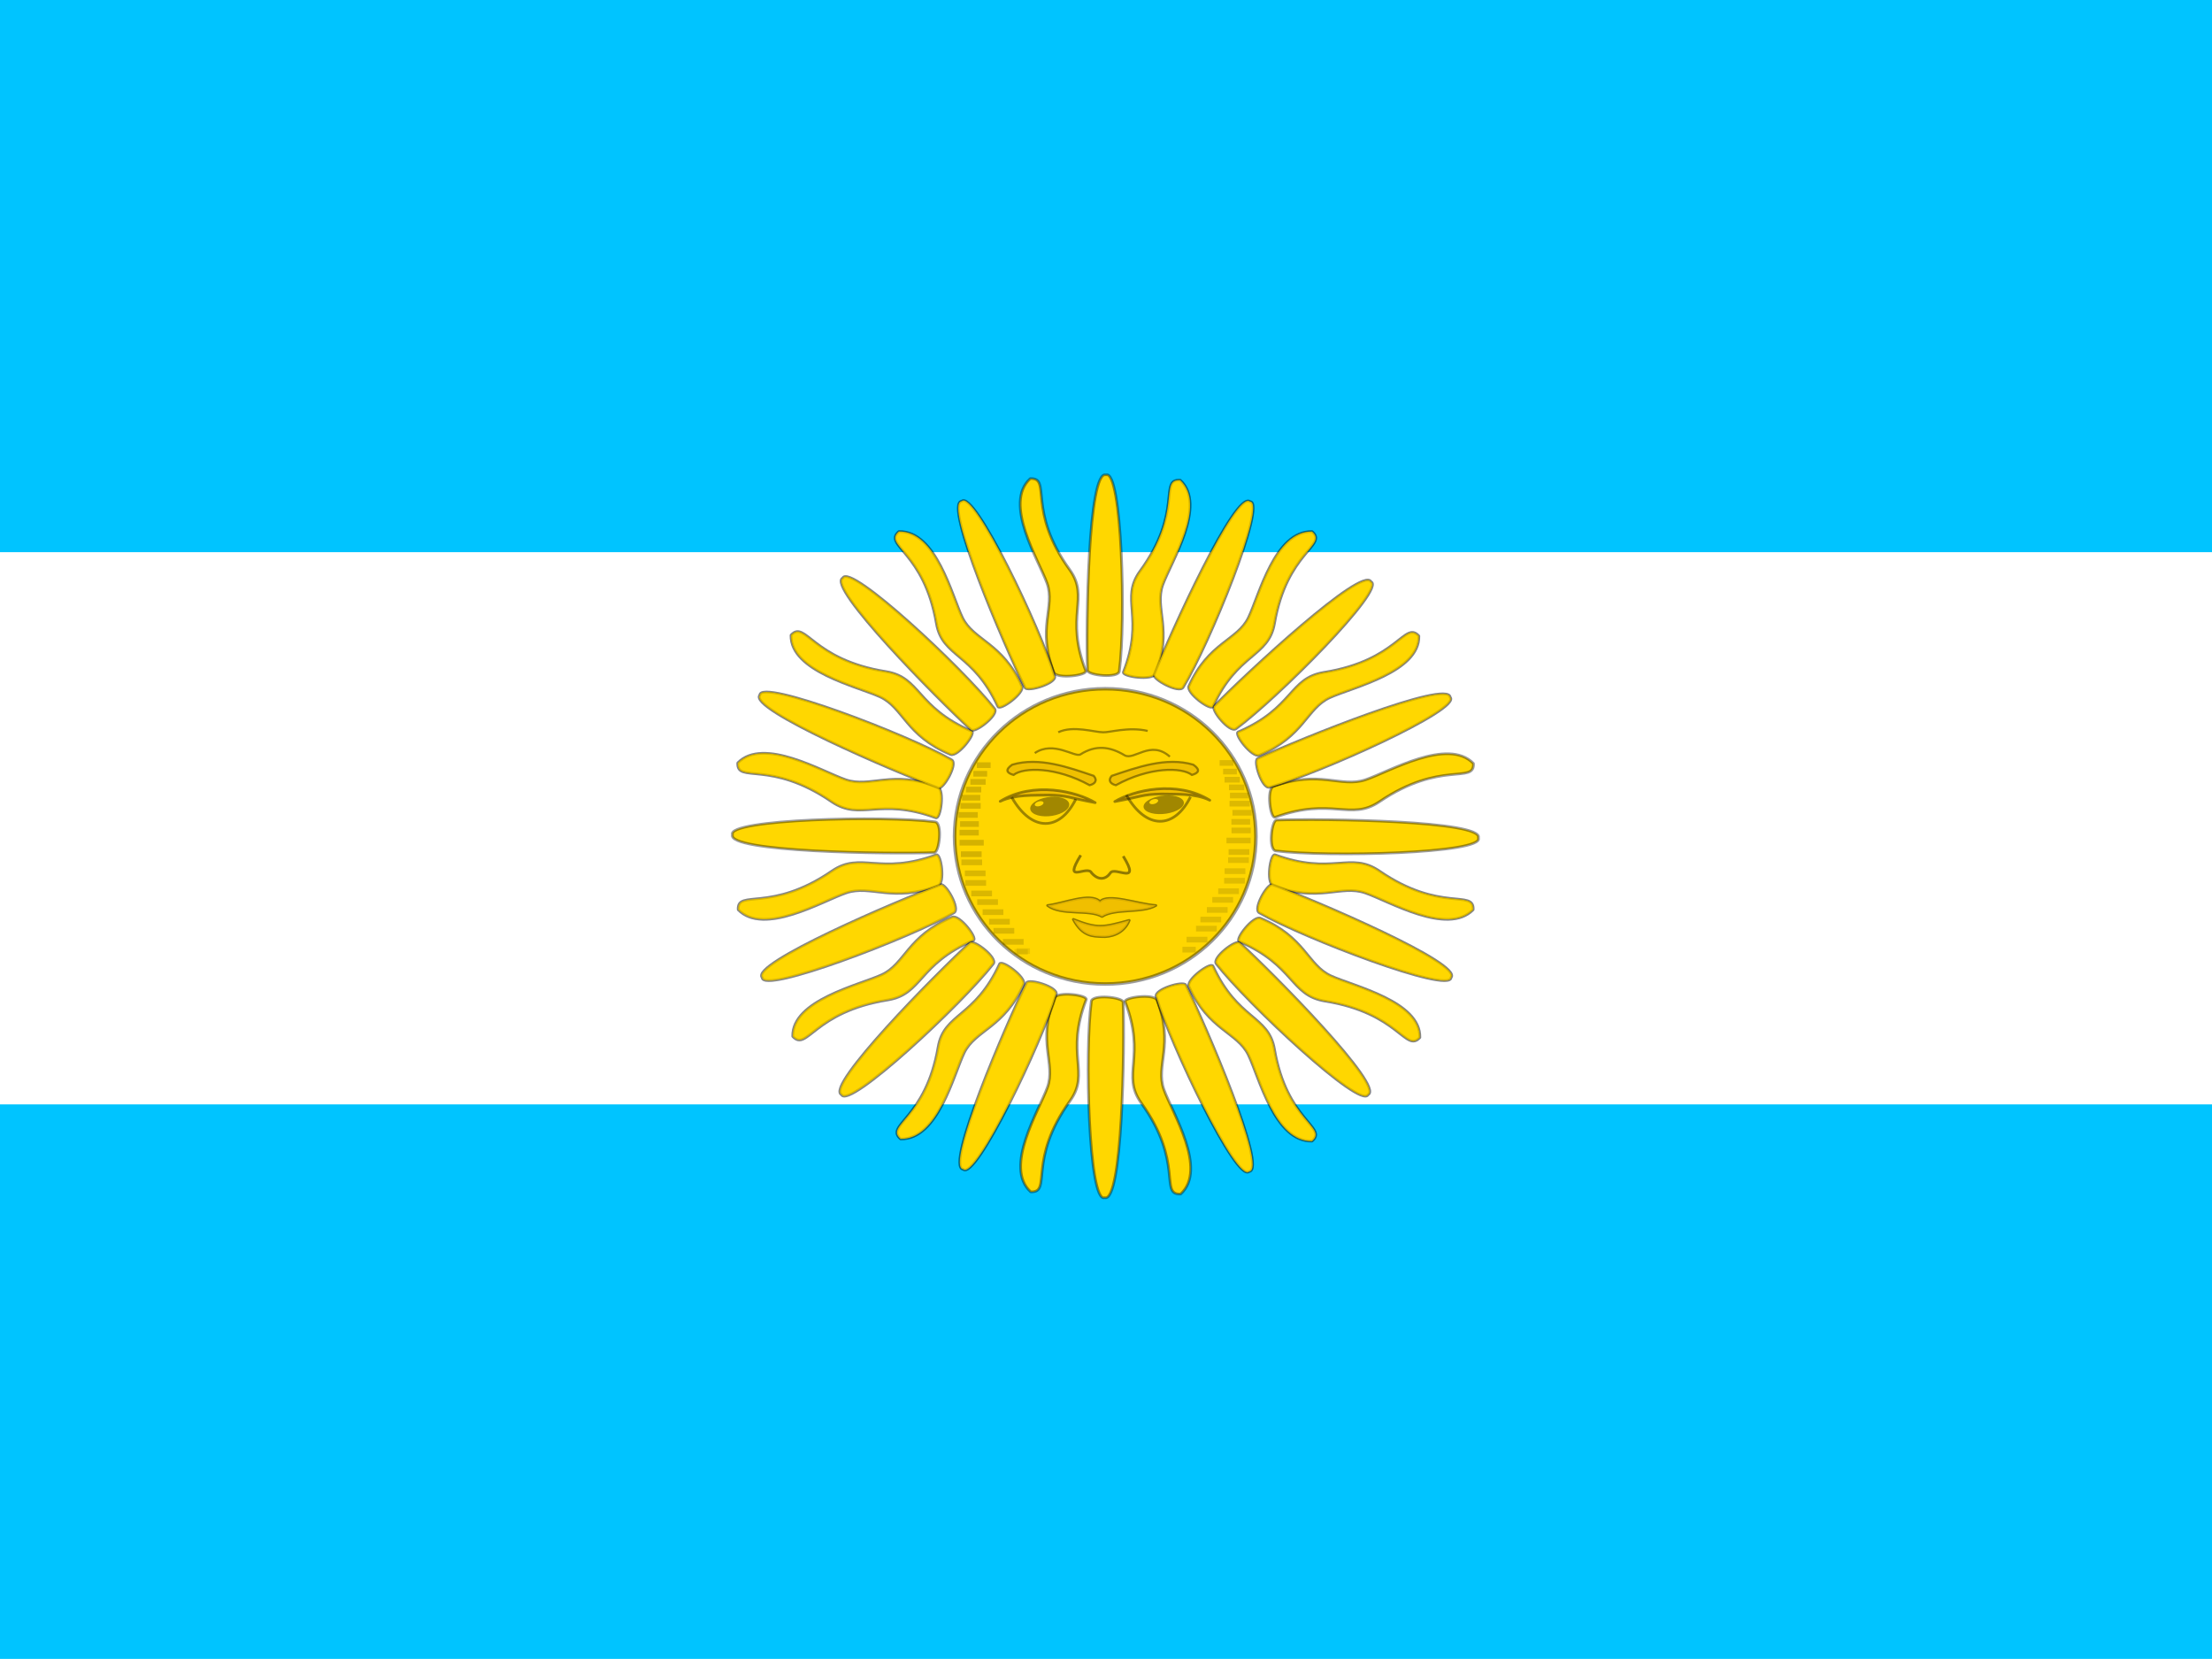
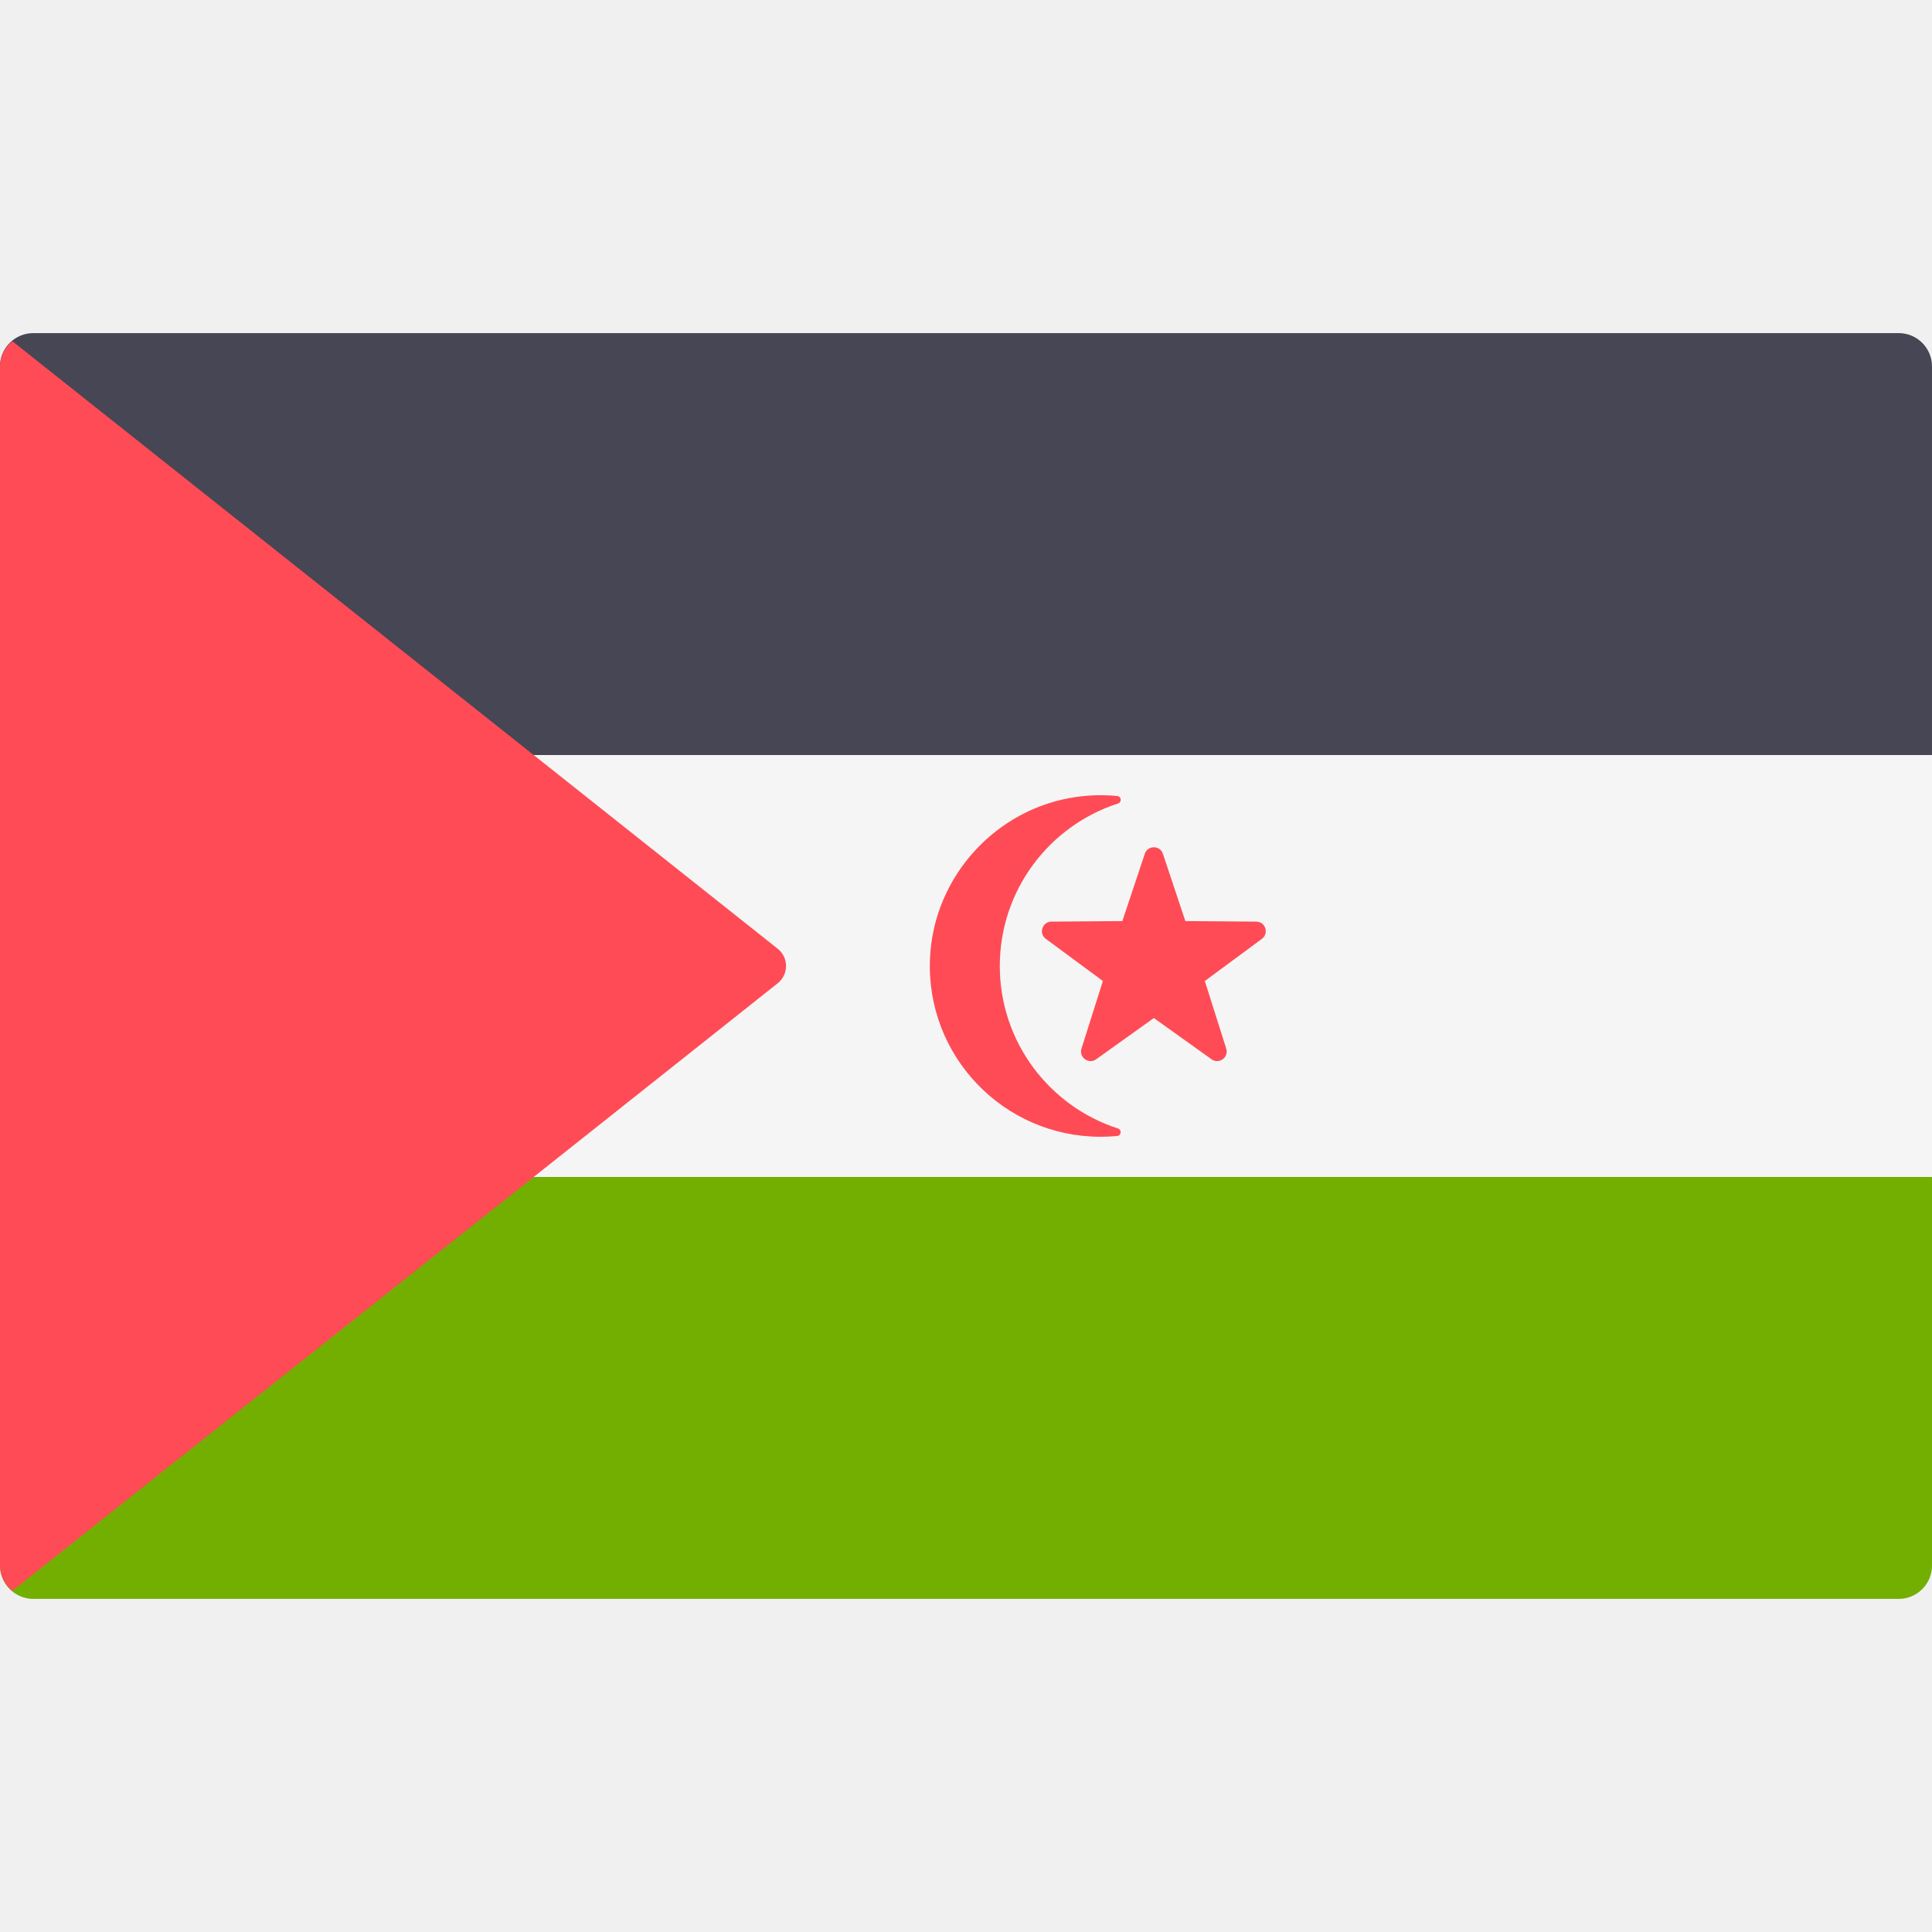
- <svg xmlns="http://www.w3.org/2000/svg" height="480" width="640">
-   <g fill-rule="evenodd" stroke-width="1pt">
-     <path fill="#00c4ff" d="M0-.01h640.003v160.43H0z" />
-     <path fill="#fff" d="M0 159.763h640.003v160.43H0z" />
-     <path fill="#00c4ff" d="M0 319.536h640.003v160.43H0z" />
+ <svg xmlns="http://www.w3.org/2000/svg" version="1.1" id="Layer_1" x="0px" y="0px" viewBox="0 0 512.001 512.001" style="enable-background:new 0 0 512.001 512.001;" xml:space="preserve">
+   <path style="fill:#464655;" d="M512,200.093H0V97.104c0-4.875,3.953-8.828,8.828-8.828h494.345c4.875,0,8.828,3.953,8.828,8.828  L512,200.093L512,200.093z" />
+   <path style="fill:#73AF00;" d="M503.172,423.725H8.828c-4.875,0-8.828-3.953-8.828-8.828V311.909h512v102.988  C512,419.773,508.047,423.725,503.172,423.725z" />
+   <rect y="200.091" style="fill:#F5F5F5;" width="512" height="111.81" />
+   <g>
+     <path style="fill:#FF4B55;" d="M3.256,421.591l202.841-161.015c2.946-2.338,2.946-6.812,0-9.151L3.256,90.411   C1.311,92.03,0,94.376,0,97.104v317.793C0,417.626,1.311,419.972,3.256,421.591z" />
+     <path style="fill:#FF4B55;" d="M264.957,256.001c0-20.136,13.151-37.194,31.33-43.068c1.045-0.338,0.908-1.867-0.184-1.974   c-3.49-0.343-7.096-0.289-10.778,0.227c-21.354,2.997-37.828,21.055-38.858,42.593c-1.242,26.005,19.474,47.48,45.206,47.48   c1.489,0,2.959-0.074,4.41-0.215c1.097-0.107,1.24-1.641,0.191-1.98C278.102,293.186,264.957,276.131,264.957,256.001z" />
+     <path style="fill:#FF4B55;" d="M303.384,226.265l-5.946,17.83l-18.795,0.146c-2.433,0.019-3.443,3.124-1.485,4.569l15.119,11.165   l-5.67,17.92c-0.734,2.321,1.908,4.239,3.887,2.824l15.29-10.93l15.29,10.93c1.98,1.415,4.621-0.504,3.887-2.824l-5.67-17.92   l15.119-11.165c1.958-1.446,0.949-4.551-1.485-4.569l-18.795-0.146l-5.946-17.83C307.42,223.957,304.155,223.957,303.384,226.265z" />
  </g>
-   <path d="M382.49 221.33c0 14.564-11.864 26.37-26.5 26.37s-26.498-11.806-26.498-26.37 11.864-26.37 26.5-26.37 26.498 11.806 26.498 26.37z" stroke-opacity=".387" fill-rule="evenodd" transform="matrix(1.6452 0 0 1.62 -265.894 -116.567)" stroke="#000" stroke-width=".625" fill="#ffd600" />
-   <path d="M364.43 195.28c-4.34-1.05-8.785.422-10.185.318-1.925 0-6.79-1.68-10.185 0m-5.35 4.892c4.305-3.01 9.115 1.086 10.394.315 3.492-2.294 6.736-1.868 10.08.21 2.155 1.272 5.914-3.71 10.29.315" stroke-opacity=".387" transform="matrix(1.2703 0 0 1.231 -130.873 -28.912)" stroke="#000" stroke-width=".5" fill="none" />
-   <path d="M333.88 205.63c2.275-1.855 9.694-1.925 17.324 2.414 1.155-.28 1.89-1.084.945-2.204-5.74-1.995-12.425-4.515-18.585-2.625-1.68 1.19-1.26 1.96.315 2.415z" stroke-opacity=".387" fill-rule="evenodd" transform="matrix(1.2703 0 0 1.231 -130.873 -28.912)" stroke="#000" stroke-width=".5" fill="#efc000" />
-   <path d="M333.88 205.63c2.275-1.855 9.694-1.925 17.324 2.414 1.155-.28 1.89-1.084.945-2.204-5.74-1.995-12.425-4.515-18.585-2.625-1.68 1.19-1.26 1.96.315 2.415z" stroke-opacity=".387" fill-rule="evenodd" transform="matrix(-1.2703 0 0 1.231 768.984 -28.912)" stroke="#000" stroke-width=".5" fill="#efc000" />
-   <path stroke-linejoin="round" d="M330.84 211.83c7.525-4.83 17.464-2.31 21.63.315-6.09-1.155-6.196-1.68-10.606-1.785-3.115.106-7.7-.21-11.024 1.47z" stroke-opacity=".387" fill-rule="evenodd" transform="matrix(1.2703 0 0 1.231 -130.873 -28.912)" stroke="#000" stroke-width=".625" fill="#f0bf00" />
-   <path d="M348.06 211.3c-3.675 7.665-10.08 7.77-14.594-.42" stroke-opacity=".387" transform="matrix(1.2703 0 0 1.231 -130.873 -28.912)" stroke="#000" stroke-width=".625" fill="none" />
-   <path d="M308.78 234.09c-1.383 1.514-4.77 2.413-7.564 2.01s-3.937-1.96-2.553-3.474c1.384-1.514 4.77-2.413 7.565-2.01s3.937 1.96 2.553 3.474z" fill-rule="evenodd" fill-opacity=".368" />
-   <path d="M301.898 232.147c.143.353-.297.82-.984 1.045s-1.358.12-1.5-.23c-.144-.354.297-.822.983-1.046s1.36-.12 1.5.23z" fill-rule="evenodd" fill="gold" />
-   <path d="M349.18 224.5c-4.24 7.127 1.537 2.1 2.475 4.164 1.65 1.913 3.3 1.462 4.276 0 .977-1.65 7.128 3.113 2.927-3.938" stroke-opacity=".387" transform="matrix(1.2703 0 0 1.231 -130.873 -28.912)" stroke="#000" stroke-width=".625" fill="none" />
-   <path stroke-linejoin="round" d="M341.64 236.31c3.638-.413 9.753-3.188 11.93-.9 1.874-2.063 8.476.6 12.714.9-3.076 1.875-9.302.6-12.265 2.588-2.89-1.763-9.267-.15-12.38-2.588z" stroke-opacity=".387" transform="matrix(1.2703 0 0 1.231 -130.873 -28.912)" stroke="#000" stroke-linecap="round" stroke-width=".625" fill="none" />
-   <path stroke-linejoin="round" d="M347.5 239.58c5.514 2.25 6.752 1.913 12.716.225-1.238 3.264-4.398 3.95-6.19 3.826-1.857-.12-4.388.114-6.526-4.05z" stroke-opacity=".387" transform="matrix(1.2703 0 0 1.231 -130.873 -28.912)" stroke="#000" stroke-width=".625" fill="none" />
-   <path stroke-linejoin="round" d="M343.17 258.06c-3.977 10.41.38 15.358-1.567 20.964-1.874 5.398-10.025 18.776-3.82 24.59 4.93.227-.853-7.377 9.01-21.456 4.576-6.595-1.195-10.77 3.626-23.707.448-1.106-6.623-2.03-7.25-.39z" stroke-opacity=".387" fill-rule="evenodd" transform="matrix(1.2703 0 0 1.231 -130.873 -28.912)" stroke="#000" stroke-width=".625" fill="gold" />
-   <path stroke-linejoin="round" d="M342.97 258.16c-1.528 11.683-.62 47.577 3.037 46.14 4.05 1.306 4.583-35.162 4.212-45.945-.053-1.194-7.037-1.938-7.25-.195z" stroke-opacity=".387" fill-rule="evenodd" transform="matrix(1.2703 0 0 1.231 -119.922 -28.068)" stroke="#000" stroke-width=".625" fill="gold" />
-   <path stroke-linejoin="round" d="M343.17 258.06c-3.977 10.41.38 15.358-1.567 20.964-1.874 5.398-10.025 18.776-3.82 24.59 4.93.227-.853-7.377 9.01-21.456 4.576-6.595-1.195-10.77 3.626-23.707.448-1.106-6.623-2.03-7.25-.39z" stroke-opacity=".387" transform="matrix(-.908 -.861 -.8884 .88 837.014 353.18)" stroke="#000" stroke-width=".625" fill="none" />
-   <path stroke-linejoin="round" d="M343.17 258.06c-3.977 10.41.38 15.358-1.567 20.964-1.874 5.398-10.025 18.776-3.82 24.59 4.93.227-.853-7.377 9.01-21.456 4.576-6.595-1.195-10.77 3.626-23.707.448-1.106-6.623-2.03-7.25-.39z" stroke-opacity=".387" transform="matrix(.889 .8794 -.9075 .8614 204.616 -258.71)" stroke="#000" stroke-width=".625" fill="none" />
-   <path stroke-linejoin="round" d="M343.17 258.06c-3.977 10.41.38 15.358-1.567 20.964-1.874 5.398-10.025 18.776-3.82 24.59 4.93.227-.853-7.377 9.01-21.456 4.576-6.595-1.195-10.77 3.626-23.707.448-1.106-6.623-2.03-7.25-.39z" stroke-opacity=".387" transform="matrix(-.0073 -1.231 -1.2703 .007 601.74 676.9)" stroke="#000" stroke-width=".625" fill="none" />
-   <path stroke-linejoin="round" d="M342.97 258.16c-1.528 11.683-.62 47.577 3.037 46.14 4.05 1.306 4.583-35.162 4.212-45.945-.053-1.194-7.037-1.938-7.25-.195z" stroke-opacity=".387" transform="matrix(-1.1653 -.49 -.5057 1.1292 835.787 164.23)" stroke="#000" stroke-width=".625" fill="none" />
-   <path stroke-linejoin="round" d="M342.97 258.16c-1.528 11.683-.62 47.577 3.037 46.14 4.05 1.306 4.583-35.162 4.212-45.945-.053-1.194-7.037-1.938-7.25-.195z" stroke-opacity=".387" transform="matrix(-.905 -.864 -.8915 .877 827.91 348.79)" stroke="#000" stroke-width=".625" fill="none" />
-   <path stroke-linejoin="round" d="M342.97 258.16c-1.528 11.683-.62 47.577 3.037 46.14 4.05 1.306 4.583-35.162 4.212-45.945-.053-1.194-7.037-1.938-7.25-.195z" stroke-opacity=".387" transform="matrix(-.4964 -1.133 -1.1693 .481 748.115 528.492)" stroke="#000" stroke-width=".625" fill="none" />
-   <path d="M349.18 224.5c-4.24 7.127 1.537 2.1 2.475 4.164 1.65 1.913 3.3 1.462 4.276 0 .977-1.65 7.128 3.113 2.927-3.938" stroke-opacity=".082" transform="matrix(1.2703 0 0 1.231 -130.873 -28.912)" stroke="#000" stroke-width=".625" fill="none" />
-   <path stroke-linejoin="round" d="M341.64 236.31c3.638-.413 9.753-3.188 11.93-.9 1.874-2.063 8.476.6 12.714.9-3.076 1.875-9.302.6-12.265 2.588-2.89-1.763-9.267-.15-12.38-2.588z" stroke-opacity=".082" fill-rule="evenodd" transform="matrix(1.2703 0 0 1.231 -130.873 -28.912)" stroke="#000" stroke-linecap="round" stroke-width=".625" fill="#f0bf00" />
-   <path stroke-linejoin="round" d="M347.5 239.58c5.514 2.25 6.752 1.913 12.716.225-1.238 3.264-4.398 3.95-6.19 3.826-1.857-.12-4.388.114-6.526-4.05z" stroke-opacity=".082" fill-rule="evenodd" transform="matrix(1.2703 0 0 1.231 -130.873 -28.912)" stroke="#000" stroke-width=".625" fill="#f0bf00" />
-   <path stroke-linejoin="round" d="M343.17 258.06c-3.977 10.41.38 15.358-1.567 20.964-1.874 5.398-10.025 18.776-3.82 24.59 4.93.227-.853-7.377 9.01-21.456 4.576-6.595-1.195-10.77 3.626-23.707.448-1.106-6.623-2.03-7.25-.39z" stroke-opacity=".149" fill-rule="evenodd" transform="matrix(-.908 -.861 -.8884 .88 837.014 353.18)" stroke="#000" stroke-width=".625" fill="gold" />
-   <path stroke-linejoin="round" d="M343.17 258.06c-3.977 10.41.38 15.358-1.567 20.964-1.874 5.398-10.025 18.776-3.82 24.59 4.93.227-.853-7.377 9.01-21.456 4.576-6.595-1.195-10.77 3.626-23.707.448-1.106-6.623-2.03-7.25-.39z" stroke-opacity=".149" fill-rule="evenodd" transform="matrix(.889 .8794 -.9075 .8614 204.616 -258.71)" stroke="#000" stroke-width=".625" fill="gold" />
-   <path stroke-linejoin="round" d="M343.17 258.06c-3.977 10.41.38 15.358-1.567 20.964-1.874 5.398-10.025 18.776-3.82 24.59 4.93.227-.853-7.377 9.01-21.456 4.576-6.595-1.195-10.77 3.626-23.707.448-1.106-6.623-2.03-7.25-.39z" stroke-opacity=".149" fill-rule="evenodd" transform="matrix(-.0073 -1.231 -1.2703 .007 601.74 676.9)" stroke="#000" stroke-width=".625" fill="gold" />
-   <path stroke-linejoin="round" d="M342.97 258.16c-1.528 11.683-.62 47.577 3.037 46.14 4.05 1.306 4.583-35.162 4.212-45.945-.053-1.194-7.037-1.938-7.25-.195z" stroke-opacity=".149" fill-rule="evenodd" transform="matrix(-1.1653 -.49 -.5057 1.1292 835.787 164.23)" stroke="#000" stroke-width=".625" fill="gold" />
-   <path stroke-linejoin="round" d="M342.97 258.16c-1.528 11.683-.62 47.577 3.037 46.14 4.05 1.306 4.583-35.162 4.212-45.945-.053-1.194-7.037-1.938-7.25-.195z" stroke-opacity=".149" fill-rule="evenodd" transform="matrix(-.905 -.864 -.8915 .877 827.91 348.79)" stroke="#000" stroke-width=".625" fill="gold" />
-   <path stroke-linejoin="round" d="M342.97 258.16c-1.528 11.683-.62 47.577 3.037 46.14 4.05 1.306 4.583-35.162 4.212-45.945-.053-1.194-7.037-1.938-7.25-.195z" stroke-opacity=".149" fill-rule="evenodd" transform="matrix(-.4964 -1.133 -1.1693 .481 748.115 528.492)" stroke="#000" stroke-width=".625" fill="gold" />
-   <path stroke-linejoin="round" d="M342.97 258.16c-1.528 11.683-.62 47.577 3.037 46.14 4.05 1.306 4.583-35.162 4.212-45.945-.053-1.194-7.037-1.938-7.25-.195z" stroke-opacity=".387" fill-rule="evenodd" transform="matrix(0 -1.231 1.2703 0 41.183 668.378)" stroke="#000" stroke-width=".625" fill="gold" />
-   <path stroke-linejoin="round" d="M343.17 258.06c-3.977 10.41.38 15.358-1.567 20.964-1.874 5.398-10.025 18.776-3.82 24.59 4.93.227-.853-7.377 9.01-21.456 4.576-6.595-1.195-10.77 3.626-23.707.448-1.106-6.623-2.03-7.25-.39z" stroke-opacity=".387" fill-rule="evenodd" transform="matrix(-1.2703 0 0 1.231 770.68 -28.276)" stroke="#000" stroke-width=".625" fill="gold" />
-   <path stroke-linejoin="round" d="M343.17 258.06c-3.977 10.41.38 15.358-1.567 20.964-1.874 5.398-10.025 18.776-3.82 24.59 4.93.227-.853-7.377 9.01-21.456 4.576-6.595-1.195-10.77 3.626-23.707.448-1.106-6.623-2.03-7.25-.39z" stroke-opacity=".387" fill-rule="evenodd" transform="matrix(.908 -.861 .8884 .88 -196.843 353.81)" stroke="#000" stroke-width=".625" fill="gold" />
-   <path stroke-linejoin="round" d="M343.17 258.06c-3.977 10.41.38 15.358-1.567 20.964-1.874 5.398-10.025 18.776-3.82 24.59 4.93.227-.853-7.377 9.01-21.456 4.576-6.595-1.195-10.77 3.626-23.707.448-1.106-6.623-2.03-7.25-.39z" stroke-opacity=".387" fill-rule="evenodd" transform="matrix(-.889 .8794 .9075 .8614 435.564 -258.39)" stroke="#000" stroke-width=".625" fill="gold" />
-   <path stroke-linejoin="round" d="M343.17 258.06c-3.977 10.41.38 15.358-1.567 20.964-1.874 5.398-10.025 18.776-3.82 24.59 4.93.227-.853-7.377 9.01-21.456 4.576-6.595-1.195-10.77 3.626-23.707.448-1.106-6.623-2.03-7.25-.39z" stroke-opacity=".387" fill-rule="evenodd" transform="matrix(.0073 -1.231 1.2703 .007 38.068 676.9)" stroke="#000" stroke-width=".625" fill="gold" />
-   <path stroke-linejoin="round" d="M342.97 258.16c-1.528 11.683-.62 47.577 3.037 46.14 4.05 1.306 4.583-35.162 4.212-45.945-.053-1.194-7.037-1.938-7.25-.195z" stroke-opacity=".387" fill-rule="evenodd" transform="matrix(1.1653 -.49 .5057 1.1292 -195.68 164.874)" stroke="#000" stroke-width=".625" fill="gold" />
-   <path stroke-linejoin="round" d="M342.97 258.16c-1.528 11.683-.62 47.577 3.037 46.14 4.05 1.306 4.583-35.162 4.212-45.945-.053-1.194-7.037-1.938-7.25-.195z" stroke-opacity=".387" fill-rule="evenodd" transform="matrix(.905 -.864 .8915 .877 -188.602 348.79)" stroke="#000" stroke-width=".625" fill="gold" />
-   <path stroke-linejoin="round" d="M342.97 258.16c-1.528 11.683-.62 47.577 3.037 46.14 4.05 1.306 4.583-35.162 4.212-45.945-.053-1.194-7.037-1.938-7.25-.195z" stroke-opacity=".387" fill-rule="evenodd" transform="matrix(.4964 -1.133 1.1693 .481 -107.76 528.492)" stroke="#000" stroke-width=".625" fill="gold" />
-   <path stroke-linejoin="round" d="M343.17 258.06c-3.977 10.41.38 15.358-1.567 20.964-1.874 5.398-10.025 18.776-3.82 24.59 4.93.227-.853-7.377 9.01-21.456 4.576-6.595-1.195-10.77 3.626-23.707.448-1.106-6.623-2.03-7.25-.39z" stroke-opacity=".149" fill-rule="evenodd" transform="matrix(.908 -.861 .8884 .88 -196.843 353.81)" stroke="#000" stroke-width=".625" fill="gold" />
-   <path stroke-linejoin="round" d="M343.17 258.06c-3.977 10.41.38 15.358-1.567 20.964-1.874 5.398-10.025 18.776-3.82 24.59 4.93.227-.853-7.377 9.01-21.456 4.576-6.595-1.195-10.77 3.626-23.707.448-1.106-6.623-2.03-7.25-.39z" stroke-opacity=".149" fill-rule="evenodd" transform="matrix(-.889 .8794 .9075 .8614 435.564 -258.39)" stroke="#000" stroke-width=".625" fill="gold" />
-   <path stroke-linejoin="round" d="M343.17 258.06c-3.977 10.41.38 15.358-1.567 20.964-1.874 5.398-10.025 18.776-3.82 24.59 4.93.227-.853-7.377 9.01-21.456 4.576-6.595-1.195-10.77 3.626-23.707.448-1.106-6.623-2.03-7.25-.39z" stroke-opacity=".149" fill-rule="evenodd" transform="matrix(.0073 -1.231 1.2703 .007 38.068 676.9)" stroke="#000" stroke-width=".625" fill="gold" />
-   <path stroke-linejoin="round" d="M342.97 258.16c-1.528 11.683-.62 47.577 3.037 46.14 4.05 1.306 4.583-35.162 4.212-45.945-.053-1.194-7.037-1.938-7.25-.195z" stroke-opacity=".149" fill-rule="evenodd" transform="matrix(1.1653 -.49 .5057 1.1292 -195.68 164.874)" stroke="#000" stroke-width=".625" fill="gold" />
-   <path stroke-linejoin="round" d="M342.97 258.16c-1.528 11.683-.62 47.577 3.037 46.14 4.05 1.306 4.583-35.162 4.212-45.945-.053-1.194-7.037-1.938-7.25-.195z" stroke-opacity=".149" fill-rule="evenodd" transform="matrix(.905 -.864 .8915 .877 -188.602 348.79)" stroke="#000" stroke-width=".625" fill="gold" />
-   <path stroke-linejoin="round" d="M342.97 258.16c-1.528 11.683-.62 47.577 3.037 46.14 4.05 1.306 4.583-35.162 4.212-45.945-.053-1.194-7.037-1.938-7.25-.195z" stroke-opacity=".149" fill-rule="evenodd" transform="matrix(.4964 -1.133 1.1693 .481 -107.76 528.492)" stroke="#000" stroke-width=".625" fill="gold" />
-   <path stroke-linejoin="round" d="M342.97 258.16c-1.528 11.683-.62 47.577 3.037 46.14 4.05 1.306 4.583-35.162 4.212-45.945-.053-1.194-7.037-1.938-7.25-.195z" stroke-opacity=".387" fill-rule="evenodd" transform="matrix(0 1.231 -1.2703 0 598.48 -184.42)" stroke="#000" stroke-width=".625" fill="gold" />
-   <path stroke-linejoin="round" d="M343.17 258.06c-3.977 10.41.38 15.358-1.567 20.964-1.874 5.398-10.025 18.776-3.82 24.59 4.93.227-.853-7.377 9.01-21.456 4.576-6.595-1.195-10.77 3.626-23.707.448-1.106-6.623-2.03-7.25-.39z" stroke-opacity=".387" fill-rule="evenodd" transform="matrix(1.2703 0 0 -1.231 -131 512.223)" stroke="#000" stroke-width=".625" fill="gold" />
-   <path stroke-linejoin="round" d="M343.17 258.06c-3.977 10.41.38 15.358-1.567 20.964-1.874 5.398-10.025 18.776-3.82 24.59 4.93.227-.853-7.377 9.01-21.456 4.576-6.595-1.195-10.77 3.626-23.707.448-1.106-6.623-2.03-7.25-.39z" stroke-opacity=".387" fill-rule="evenodd" transform="matrix(-.908 .861 -.8884 -.88 836.514 130.14)" stroke="#000" stroke-width=".625" fill="gold" />
-   <path stroke-linejoin="round" d="M343.17 258.06c-3.977 10.41.38 15.358-1.567 20.964-1.874 5.398-10.025 18.776-3.82 24.59 4.93.227-.853-7.377 9.01-21.456 4.576-6.595-1.195-10.77 3.626-23.707.448-1.106-6.623-2.03-7.25-.39z" stroke-opacity=".387" fill-rule="evenodd" transform="matrix(.889 -.8794 -.9075 -.8614 204.116 742.347)" stroke="#000" stroke-width=".625" fill="gold" />
-   <path stroke-linejoin="round" d="M343.17 258.06c-3.977 10.41.38 15.358-1.567 20.964-1.874 5.398-10.025 18.776-3.82 24.59 4.93.227-.853-7.377 9.01-21.456 4.576-6.595-1.195-10.77 3.626-23.707.448-1.106-6.623-2.03-7.25-.39z" stroke-opacity=".387" fill-rule="evenodd" transform="matrix(-.0073 1.231 -1.2703 -.007 601.612 -192.956)" stroke="#000" stroke-width=".625" fill="gold" />
-   <path stroke-linejoin="round" d="M342.97 258.16c-1.528 11.683-.62 47.577 3.037 46.14 4.05 1.306 4.583-35.162 4.212-45.945-.053-1.194-7.037-1.938-7.25-.195z" stroke-opacity=".387" fill-rule="evenodd" transform="matrix(-1.1653 .49 -.5057 -1.1292 835.352 319.092)" stroke="#000" stroke-width=".625" fill="gold" />
-   <path stroke-linejoin="round" d="M342.97 258.16c-1.528 11.683-.62 47.577 3.037 46.14 4.05 1.306 4.583-35.162 4.212-45.945-.053-1.194-7.037-1.938-7.25-.195z" stroke-opacity=".387" fill-rule="evenodd" transform="matrix(-.905 .864 -.8915 -.877 828.282 135.16)" stroke="#000" stroke-width=".625" fill="gold" />
-   <path stroke-linejoin="round" d="M342.97 258.16c-1.528 11.683-.62 47.577 3.037 46.14 4.05 1.306 4.583-35.162 4.212-45.945-.053-1.194-7.037-1.938-7.25-.195z" stroke-opacity=".387" fill-rule="evenodd" transform="matrix(-.4964 1.133 -1.1693 -.481 747.437 -44.55)" stroke="#000" stroke-width=".625" fill="gold" />
-   <path stroke-linejoin="round" d="M343.17 258.06c-3.977 10.41.38 15.358-1.567 20.964-1.874 5.398-10.025 18.776-3.82 24.59 4.93.227-.853-7.377 9.01-21.456 4.576-6.595-1.195-10.77 3.626-23.707.448-1.106-6.623-2.03-7.25-.39z" stroke-opacity=".149" fill-rule="evenodd" transform="matrix(-.908 .861 -.8884 -.88 836.514 130.14)" stroke="#000" stroke-width=".625" fill="gold" />
-   <path stroke-linejoin="round" d="M343.17 258.06c-3.977 10.41.38 15.358-1.567 20.964-1.874 5.398-10.025 18.776-3.82 24.59 4.93.227-.853-7.377 9.01-21.456 4.576-6.595-1.195-10.77 3.626-23.707.448-1.106-6.623-2.03-7.25-.39z" stroke-opacity=".149" fill-rule="evenodd" transform="matrix(.889 -.8794 -.9075 -.8614 204.116 742.347)" stroke="#000" stroke-width=".625" fill="gold" />
-   <path stroke-linejoin="round" d="M343.17 258.06c-3.977 10.41.38 15.358-1.567 20.964-1.874 5.398-10.025 18.776-3.82 24.59 4.93.227-.853-7.377 9.01-21.456 4.576-6.595-1.195-10.77 3.626-23.707.448-1.106-6.623-2.03-7.25-.39z" stroke-opacity=".149" fill-rule="evenodd" transform="matrix(-.0073 1.231 -1.2703 -.007 601.612 -192.956)" stroke="#000" stroke-width=".625" fill="gold" />
-   <path stroke-linejoin="round" d="M342.97 258.16c-1.528 11.683-.62 47.577 3.037 46.14 4.05 1.306 4.583-35.162 4.212-45.945-.053-1.194-7.037-1.938-7.25-.195z" stroke-opacity=".149" fill-rule="evenodd" transform="matrix(-1.1653 .49 -.5057 -1.1292 835.352 319.092)" stroke="#000" stroke-width=".625" fill="gold" />
-   <path stroke-linejoin="round" d="M342.97 258.16c-1.528 11.683-.62 47.577 3.037 46.14 4.05 1.306 4.583-35.162 4.212-45.945-.053-1.194-7.037-1.938-7.25-.195z" stroke-opacity=".149" fill-rule="evenodd" transform="matrix(-.905 .864 -.8915 -.877 828.282 135.16)" stroke="#000" stroke-width=".625" fill="gold" />
-   <path stroke-linejoin="round" d="M342.97 258.16c-1.528 11.683-.62 47.577 3.037 46.14 4.05 1.306 4.583-35.162 4.212-45.945-.053-1.194-7.037-1.938-7.25-.195z" stroke-opacity=".149" fill-rule="evenodd" transform="matrix(-.4964 1.133 -1.1693 -.481 747.437 -44.55)" stroke="#000" stroke-width=".625" fill="gold" />
-   <path stroke-linejoin="round" d="M342.97 258.16c-1.528 11.683-.62 47.577 3.037 46.14 4.05 1.306 4.583-35.162 4.212-45.945-.053-1.194-7.037-1.938-7.25-.195z" stroke-opacity=".387" fill-rule="evenodd" transform="matrix(-1.2703 0 0 -1.231 759.526 511.997)" stroke="#000" stroke-width=".625" fill="gold" />
-   <path stroke-linejoin="round" d="M343.17 258.06c-3.977 10.41.38 15.358-1.567 20.964-1.874 5.398-10.025 18.776-3.82 24.59 4.93.227-.853-7.377 9.01-21.456 4.576-6.595-1.195-10.77 3.626-23.707.448-1.106-6.623-2.03-7.25-.39z" stroke-opacity=".387" fill-rule="evenodd" transform="matrix(0 1.231 1.2703 0 40.634 -194.91)" stroke="#000" stroke-width=".625" fill="gold" />
-   <path stroke-linejoin="round" d="M343.17 258.06c-3.977 10.41.38 15.358-1.567 20.964-1.874 5.398-10.025 18.776-3.82 24.59 4.93.227-.853-7.377 9.01-21.456 4.576-6.595-1.195-10.77 3.626-23.707.448-1.106-6.623-2.03-7.25-.39z" stroke-opacity=".387" fill-rule="evenodd" transform="matrix(-.8884 -.88 .908 -.861 434.918 742.67)" stroke="#000" stroke-width=".625" fill="gold" />
-   <path stroke-linejoin="round" d="M343.17 258.06c-3.977 10.41.38 15.358-1.567 20.964-1.874 5.398-10.025 18.776-3.82 24.59 4.93.227-.853-7.377 9.01-21.456 4.576-6.595-1.195-10.77 3.626-23.707.448-1.106-6.623-2.03-7.25-.39z" stroke-opacity=".387" fill-rule="evenodd" transform="matrix(.9075 .8614 .889 -.8794 -196.835 129.834)" stroke="#000" stroke-width=".625" fill="gold" />
-   <path stroke-linejoin="round" d="M343.17 258.06c-3.977 10.41.38 15.358-1.567 20.964-1.874 5.398-10.025 18.776-3.82 24.59 4.93.227-.853-7.377 9.01-21.456 4.576-6.595-1.195-10.77 3.626-23.707.448-1.106-6.623-2.03-7.25-.39z" stroke-opacity=".387" fill-rule="evenodd" transform="matrix(-1.2703 -.007 .0073 -1.231 768.322 515.032)" stroke="#000" stroke-width=".625" fill="gold" />
-   <path stroke-linejoin="round" d="M342.97 258.16c-1.528 11.683-.62 47.577 3.037 46.14 4.05 1.306 4.583-35.162 4.212-45.945-.053-1.194-7.037-1.938-7.25-.195z" stroke-opacity=".387" fill-rule="evenodd" transform="matrix(-.5057 -1.1292 1.1653 -.49 239.93 741.54)" stroke="#000" stroke-width=".625" fill="gold" />
-   <path stroke-linejoin="round" d="M342.97 258.16c-1.528 11.683-.62 47.577 3.037 46.14 4.05 1.306 4.583-35.162 4.212-45.945-.053-1.194-7.037-1.938-7.25-.195z" stroke-opacity=".387" fill-rule="evenodd" transform="matrix(-.8915 -.877 .905 -.864 429.72 734.68)" stroke="#000" stroke-width=".625" fill="gold" />
-   <path stroke-linejoin="round" d="M342.97 258.16c-1.528 11.683-.62 47.577 3.037 46.14 4.05 1.306 4.583-35.162 4.212-45.945-.053-1.194-7.037-1.938-7.25-.195z" stroke-opacity=".387" fill-rule="evenodd" transform="matrix(-1.1693 -.481 .4964 -1.133 615.186 656.337)" stroke="#000" stroke-width=".625" fill="gold" />
-   <path stroke-linejoin="round" d="M343.17 258.06c-3.977 10.41.38 15.358-1.567 20.964-1.874 5.398-10.025 18.776-3.82 24.59 4.93.227-.853-7.377 9.01-21.456 4.576-6.595-1.195-10.77 3.626-23.707.448-1.106-6.623-2.03-7.25-.39z" stroke-opacity=".149" fill-rule="evenodd" transform="matrix(-.8884 -.88 .908 -.861 434.918 742.67)" stroke="#000" stroke-width=".625" fill="gold" />
-   <path stroke-linejoin="round" d="M343.17 258.06c-3.977 10.41.38 15.358-1.567 20.964-1.874 5.398-10.025 18.776-3.82 24.59 4.93.227-.853-7.377 9.01-21.456 4.576-6.595-1.195-10.77 3.626-23.707.448-1.106-6.623-2.03-7.25-.39z" stroke-opacity=".149" fill-rule="evenodd" transform="matrix(.9075 .8614 .889 -.8794 -196.835 129.834)" stroke="#000" stroke-width=".625" fill="gold" />
-   <path stroke-linejoin="round" d="M343.17 258.06c-3.977 10.41.38 15.358-1.567 20.964-1.874 5.398-10.025 18.776-3.82 24.59 4.93.227-.853-7.377 9.01-21.456 4.576-6.595-1.195-10.77 3.626-23.707.448-1.106-6.623-2.03-7.25-.39z" stroke-opacity=".149" fill-rule="evenodd" transform="matrix(-1.2703 -.007 .0073 -1.231 768.322 515.032)" stroke="#000" stroke-width=".625" fill="gold" />
-   <path stroke-linejoin="round" d="M342.97 258.16c-1.528 11.683-.62 47.577 3.037 46.14 4.05 1.306 4.583-35.162 4.212-45.945-.053-1.194-7.037-1.938-7.25-.195z" stroke-opacity=".149" fill-rule="evenodd" transform="matrix(-.5057 -1.1292 1.1653 -.49 239.93 741.54)" stroke="#000" stroke-width=".625" fill="gold" />
-   <path stroke-linejoin="round" d="M342.97 258.16c-1.528 11.683-.62 47.577 3.037 46.14 4.05 1.306 4.583-35.162 4.212-45.945-.053-1.194-7.037-1.938-7.25-.195z" stroke-opacity=".149" fill-rule="evenodd" transform="matrix(-.8915 -.877 .905 -.864 429.72 734.68)" stroke="#000" stroke-width=".625" fill="gold" />
-   <path stroke-linejoin="round" d="M342.97 258.16c-1.528 11.683-.62 47.577 3.037 46.14 4.05 1.306 4.583-35.162 4.212-45.945-.053-1.194-7.037-1.938-7.25-.195z" stroke-opacity=".149" fill-rule="evenodd" transform="matrix(-1.1693 -.481 .4964 -1.133 615.186 656.337)" stroke="#000" stroke-width=".625" fill="gold" />
-   <path d="M328.14 202.55h-3.15" stroke-opacity=".171" transform="matrix(1.2703 0 0 1.231 -130.216 -27.957)" stroke="#000" stroke-width="1pt" fill="none" />
-   <path d="M328.14 202.55h-3.15" stroke-opacity=".171" transform="matrix(1.2703 0 0 1.231 -131.217 -25.465)" stroke="#000" stroke-width="1pt" fill="none" />
-   <path d="M328.14 202.55h-3.15" stroke-opacity=".171" transform="matrix(1.4064 0 0 1.231 -176.307 -23.11)" stroke="#000" stroke-width="1pt" fill="none" />
-   <path d="M328.14 202.55h-3.15" stroke-opacity=".171" transform="matrix(1.4064 0 0 1.231 -177.588 -20.892)" stroke="#000" stroke-width="1pt" fill="none" />
-   <path d="M328.14 202.55h-3.15" stroke-opacity=".171" transform="matrix(1.6786 0 0 1.231 -267.194 -18.537)" stroke="#000" stroke-width="1pt" fill="none" />
-   <path d="M328.14 202.55h-3.15" stroke-opacity=".171" transform="matrix(1.86 0 0 1.231 -326.593 -16.183)" stroke="#000" stroke-width="1pt" fill="none" />
-   <path d="M328.14 202.55h-3.15" stroke-opacity=".171" transform="matrix(1.7693 0 0 1.231 -297.676 -13.552)" stroke="#000" stroke-width="1pt" fill="none" />
-   <path d="M328.14 202.55h-3.15" stroke-opacity=".171" transform="matrix(1.724 0 0 1.231 -282.503 -10.92)" stroke="#000" stroke-width="1pt" fill="none" />
-   <path d="M328.14 202.55h-3.15" stroke-opacity=".171" transform="matrix(1.7693 0 0 1.231 -297.39 -8.426)" stroke="#000" stroke-width="1pt" fill="none" />
-   <path d="M328.14 202.55h-3.15" stroke-opacity=".171" transform="matrix(2.223 0 0 1.231 -444.825 -5.517)" stroke="#000" stroke-width="1pt" fill="none" />
-   <path d="M328.14 202.55h-3.15" stroke-opacity=".171" transform="matrix(1.9053 0 0 1.231 -341.188 -2.192)" stroke="#000" stroke-width="1pt" fill="none" />
-   <path d="M328.14 202.55h-3.15" stroke-opacity=".078" transform="matrix(1.9053 0 0 1.231 -341.045 .162)" stroke="#000" stroke-width="1pt" fill="none" />
-   <path d="M328.14 202.55h-3.15" stroke-opacity=".078" transform="matrix(1.9053 0 0 1.231 -340.044 3.348)" stroke="#000" stroke-width="1pt" fill="none" />
-   <path d="M328.14 202.55h-3.15" stroke-opacity=".078" transform="matrix(1.9053 0 0 1.231 -339.902 6.12)" stroke="#000" stroke-width="1pt" fill="none" />
-   <path d="M328.14 202.55h-3.15" stroke-opacity=".078" transform="matrix(1.9053 0 0 1.231 -338.186 9.167)" stroke="#000" stroke-width="1pt" fill="none" />
-   <path d="M328.14 202.55h-3.15" stroke-opacity=".078" transform="matrix(1.9053 0 0 1.231 -336.47 11.66)" stroke="#000" stroke-width="1pt" fill="none" />
-   <path d="M328.14 202.55h-3.15" stroke-opacity=".078" transform="matrix(1.9053 0 0 1.231 -334.9 14.57)" stroke="#000" stroke-width="1pt" fill="none" />
-   <path d="M328.14 202.55h-3.15" stroke-opacity=".078" transform="matrix(1.9053 0 0 1.231 -333.04 17.34)" stroke="#000" stroke-width="1pt" fill="none" />
-   <path d="M328.14 202.55h-3.15" stroke-opacity=".078" transform="matrix(1.9053 0 0 1.231 -331.753 19.97)" stroke="#000" stroke-width="1pt" fill="none" />
-   <path d="M328.14 202.55h-3.15" stroke-opacity=".078" transform="matrix(1.9053 0 0 1.231 -329.038 23.165)" stroke="#000" stroke-width="1pt" fill="none" />
-   <path d="M328.14 202.55h-3.15" stroke-opacity=".078" transform="matrix(1.225 0 0 1.231 -104.597 26.07)" stroke="#000" stroke-width="1pt" fill="none" />
-   <path d="M328.14 202.55h-3.15" stroke-opacity=".078" transform="matrix(1.9053 0 0 1.231 -341.045 .162)" stroke="#000" stroke-width="1pt" fill="none" />
-   <path d="M328.14 202.55h-3.15" stroke-opacity=".078" transform="matrix(1.9053 0 0 1.231 -340.044 3.348)" stroke="#000" stroke-width="1pt" fill="none" />
-   <path d="M328.14 202.55h-3.15" stroke-opacity=".078" transform="matrix(1.9053 0 0 1.231 -339.902 6.12)" stroke="#000" stroke-width="1pt" fill="none" />
-   <path d="M328.14 202.55h-3.15" stroke-opacity=".078" transform="matrix(1.9053 0 0 1.231 -338.186 9.167)" stroke="#000" stroke-width="1pt" fill="none" />
-   <path d="M328.14 202.55h-3.15" stroke-opacity=".078" transform="matrix(1.9053 0 0 1.231 -336.47 11.66)" stroke="#000" stroke-width="1pt" fill="none" />
-   <path d="M328.14 202.55h-3.15" stroke-opacity=".078" transform="matrix(1.9053 0 0 1.231 -334.9 14.57)" stroke="#000" stroke-width="1pt" fill="none" />
-   <path d="M328.14 202.55h-3.15" stroke-opacity=".078" transform="matrix(1.9053 0 0 1.231 -333.04 17.34)" stroke="#000" stroke-width="1pt" fill="none" />
-   <path d="M328.14 202.55h-3.15" stroke-opacity=".078" transform="matrix(1.9053 0 0 1.231 -331.753 19.97)" stroke="#000" stroke-width="1pt" fill="none" />
-   <path d="M328.14 202.55h-3.15" stroke-opacity=".078" transform="matrix(1.9053 0 0 1.231 -329.038 23.165)" stroke="#000" stroke-width="1pt" fill="none" />
-   <path d="M328.14 202.55h-3.15" stroke-opacity=".078" transform="matrix(1.225 0 0 1.231 -103.975 25.828)" stroke="#000" stroke-width="1pt" fill="none" />
-   <path d="M328.14 202.55h-3.15" stroke-opacity=".134" fill-rule="evenodd" fill-opacity=".867" transform="matrix(-1.2703 0 0 1.231 769.71 -28.594)" stroke="#000" stroke-width="1pt" fill="#00699d" />
-   <path d="M328.14 202.55h-3.15" stroke-opacity=".134" fill-rule="evenodd" fill-opacity=".867" transform="matrix(-1.2703 0 0 1.231 770.71 -26.1)" stroke="#000" stroke-width="1pt" fill="#00699d" />
-   <path d="M328.14 202.55h-3.15" stroke-opacity=".134" fill-rule="evenodd" fill-opacity=".867" transform="matrix(-1.4064 0 0 1.231 815.79 -23.746)" stroke="#000" stroke-width="1pt" fill="#00699d" />
-   <path d="M328.14 202.55h-3.15" stroke-opacity=".134" fill-rule="evenodd" fill-opacity=".867" transform="matrix(-1.4064 0 0 1.231 817.08 -21.53)" stroke="#000" stroke-width="1pt" fill="#00699d" />
-   <path d="M328.14 202.55h-3.15" stroke-opacity=".134" fill-rule="evenodd" fill-opacity=".867" transform="matrix(-1.6786 0 0 1.231 906.69 -19.175)" stroke="#000" stroke-width="1pt" fill="#00699d" />
-   <path d="M328.14 202.55h-3.15" stroke-opacity=".134" fill-rule="evenodd" fill-opacity=".867" transform="matrix(-1.86 0 0 1.231 966.086 -16.82)" stroke="#000" stroke-width="1pt" fill="#00699d" />
-   <path d="M328.14 202.55h-3.15" stroke-opacity=".134" fill-rule="evenodd" fill-opacity=".867" transform="matrix(-1.7693 0 0 1.231 937.163 -14.188)" stroke="#000" stroke-width="1pt" fill="#00699d" />
-   <path d="M328.14 202.55h-3.15" stroke-opacity=".134" fill-rule="evenodd" fill-opacity=".867" transform="matrix(-1.724 0 0 1.231 921.99 -11.555)" stroke="#000" stroke-width="1pt" fill="#00699d" />
-   <path d="M328.14 202.55h-3.15" stroke-opacity=".134" fill-rule="evenodd" fill-opacity=".867" transform="matrix(-1.7693 0 0 1.231 936.888 -9.062)" stroke="#000" stroke-width="1pt" fill="#00699d" />
-   <path d="M328.14 202.55h-3.15" stroke-opacity=".134" fill-rule="evenodd" fill-opacity=".867" transform="matrix(-2.223 0 0 1.231 1084.31 -6.153)" stroke="#000" stroke-width="1pt" fill="#00699d" />
-   <path d="M328.14 202.55h-3.15" stroke-opacity=".134" fill-rule="evenodd" fill-opacity=".867" transform="matrix(-1.9053 0 0 1.231 980.676 -2.828)" stroke="#000" stroke-width="1pt" fill="#00699d" />
-   <path d="M328.14 202.55h-3.15" stroke-opacity=".063" fill-rule="evenodd" fill-opacity=".867" transform="matrix(-1.9053 0 0 1.231 980.53 -.474)" stroke="#000" stroke-width="1pt" fill="#00699d" />
-   <path d="M328.14 202.55h-3.15" stroke-opacity=".063" fill-rule="evenodd" fill-opacity=".867" transform="matrix(-1.9053 0 0 1.231 979.53 2.712)" stroke="#000" stroke-width="1pt" fill="#00699d" />
-   <path d="M328.14 202.55h-3.15" stroke-opacity=".063" fill-rule="evenodd" fill-opacity=".867" transform="matrix(-1.9053 0 0 1.231 979.385 5.482)" stroke="#000" stroke-width="1pt" fill="#00699d" />
-   <path d="M328.14 202.55h-3.15" stroke-opacity=".063" fill-rule="evenodd" fill-opacity=".867" transform="matrix(-1.9053 0 0 1.231 977.674 8.53)" stroke="#000" stroke-width="1pt" fill="#00699d" />
-   <path d="M328.14 202.55h-3.15" stroke-opacity=".063" fill-rule="evenodd" fill-opacity=".867" transform="matrix(-1.9053 0 0 1.231 975.963 11.025)" stroke="#000" stroke-width="1pt" fill="#00699d" />
-   <path d="M328.14 202.55h-3.15" stroke-opacity=".063" fill-rule="evenodd" fill-opacity=".867" transform="matrix(-1.9053 0 0 1.231 974.382 13.933)" stroke="#000" stroke-width="1pt" fill="#00699d" />
-   <path d="M328.14 202.55h-3.15" stroke-opacity=".063" fill-rule="evenodd" fill-opacity=".867" transform="matrix(-1.9053 0 0 1.231 972.525 16.71)" stroke="#000" stroke-width="1pt" fill="#00699d" />
-   <path d="M328.14 202.55h-3.15" stroke-opacity=".063" fill-rule="evenodd" fill-opacity=".867" transform="matrix(-1.9053 0 0 1.231 971.25 19.34)" stroke="#000" stroke-width="1pt" fill="#00699d" />
-   <path d="M328.14 202.55h-3.15" stroke-opacity=".063" fill-rule="evenodd" fill-opacity=".867" transform="matrix(-1.9053 0 0 1.231 968.523 22.52)" stroke="#000" stroke-width="1pt" fill="#00699d" />
-   <path d="M328.14 202.55h-3.15" stroke-opacity=".063" fill-rule="evenodd" fill-opacity=".867" transform="matrix(-1.225 0 0 1.231 744.08 25.425)" stroke="#000" stroke-width="1pt" fill="#00699d" />
-   <path d="M328.14 202.55h-3.15" stroke-opacity=".063" transform="matrix(-1.9053 0 0 1.231 980.53 -.474)" stroke="#000" stroke-width="1pt" fill="none" />
-   <path d="M328.14 202.55h-3.15" stroke-opacity=".063" transform="matrix(-1.9053 0 0 1.231 979.53 2.712)" stroke="#000" stroke-width="1pt" fill="none" />
-   <path d="M328.14 202.55h-3.15" stroke-opacity=".063" transform="matrix(-1.9053 0 0 1.231 979.385 5.482)" stroke="#000" stroke-width="1pt" fill="none" />
-   <path d="M328.14 202.55h-3.15" stroke-opacity=".063" transform="matrix(-1.9053 0 0 1.231 977.674 8.53)" stroke="#000" stroke-width="1pt" fill="none" />
-   <path d="M328.14 202.55h-3.15" stroke-opacity=".063" transform="matrix(-1.9053 0 0 1.231 975.963 11.025)" stroke="#000" stroke-width="1pt" fill="none" />
-   <path d="M328.14 202.55h-3.15" stroke-opacity=".063" transform="matrix(-1.9053 0 0 1.231 974.382 13.933)" stroke="#000" stroke-width="1pt" fill="none" />
-   <path d="M328.14 202.55h-3.15" stroke-opacity=".063" transform="matrix(-1.9053 0 0 1.231 972.525 16.71)" stroke="#000" stroke-width="1pt" fill="none" />
-   <path d="M328.14 202.55h-3.15" stroke-opacity=".063" transform="matrix(-1.9053 0 0 1.231 971.25 19.34)" stroke="#000" stroke-width="1pt" fill="none" />
-   <path d="M328.14 202.55h-3.15" stroke-opacity=".063" transform="matrix(-1.9053 0 0 1.231 968.523 22.52)" stroke="#000" stroke-width="1pt" fill="none" />
-   <path d="M328.14 202.55h-3.15" stroke-opacity=".063" transform="matrix(-1.225 0 0 1.231 744.08 25.425)" stroke="#000" stroke-width="1pt" fill="none" />
-   <path stroke-linejoin="round" d="M330.84 211.83c7.525-4.83 17.464-2.31 21.63.315-6.09-1.155-6.196-1.68-10.606-1.785-3.115.106-7.7-.21-11.024 1.47z" stroke-opacity=".387" fill-rule="evenodd" transform="matrix(-1.2703 0 0 1.231 770.29 -29.23)" stroke="#000" stroke-width=".625" fill="#f0bf00" />
-   <path d="M348.06 211.3c-3.675 7.665-10.08 7.77-14.594-.42" stroke-opacity=".387" transform="matrix(1.2703 0 0 1.231 -97.703 -29.548)" stroke="#000" stroke-width=".625" fill="none" />
-   <path d="M341.925 233.537c-1.43 1.45-4.93 2.31-7.815 1.924s-4.067-1.874-2.637-3.324c1.43-1.45 4.928-2.31 7.815-1.924s4.067 1.876 2.637 3.325z" fill-rule="evenodd" fill-opacity=".368" />
-   <path d="M335.073 231.518c.142.352-.298.82-.985 1.045s-1.358.12-1.5-.232c-.144-.35.297-.82.983-1.044s1.36-.12 1.503.232z" fill-rule="evenodd" fill="gold" />
+   <g>
+ </g>
+   <g>
+ </g>
+   <g>
+ </g>
+   <g>
+ </g>
+   <g>
+ </g>
+   <g>
+ </g>
+   <g>
+ </g>
+   <g>
+ </g>
+   <g>
+ </g>
+   <g>
+ </g>
+   <g>
+ </g>
+   <g>
+ </g>
+   <g>
+ </g>
+   <g>
+ </g>
+   <g>
+ </g>
</svg>
